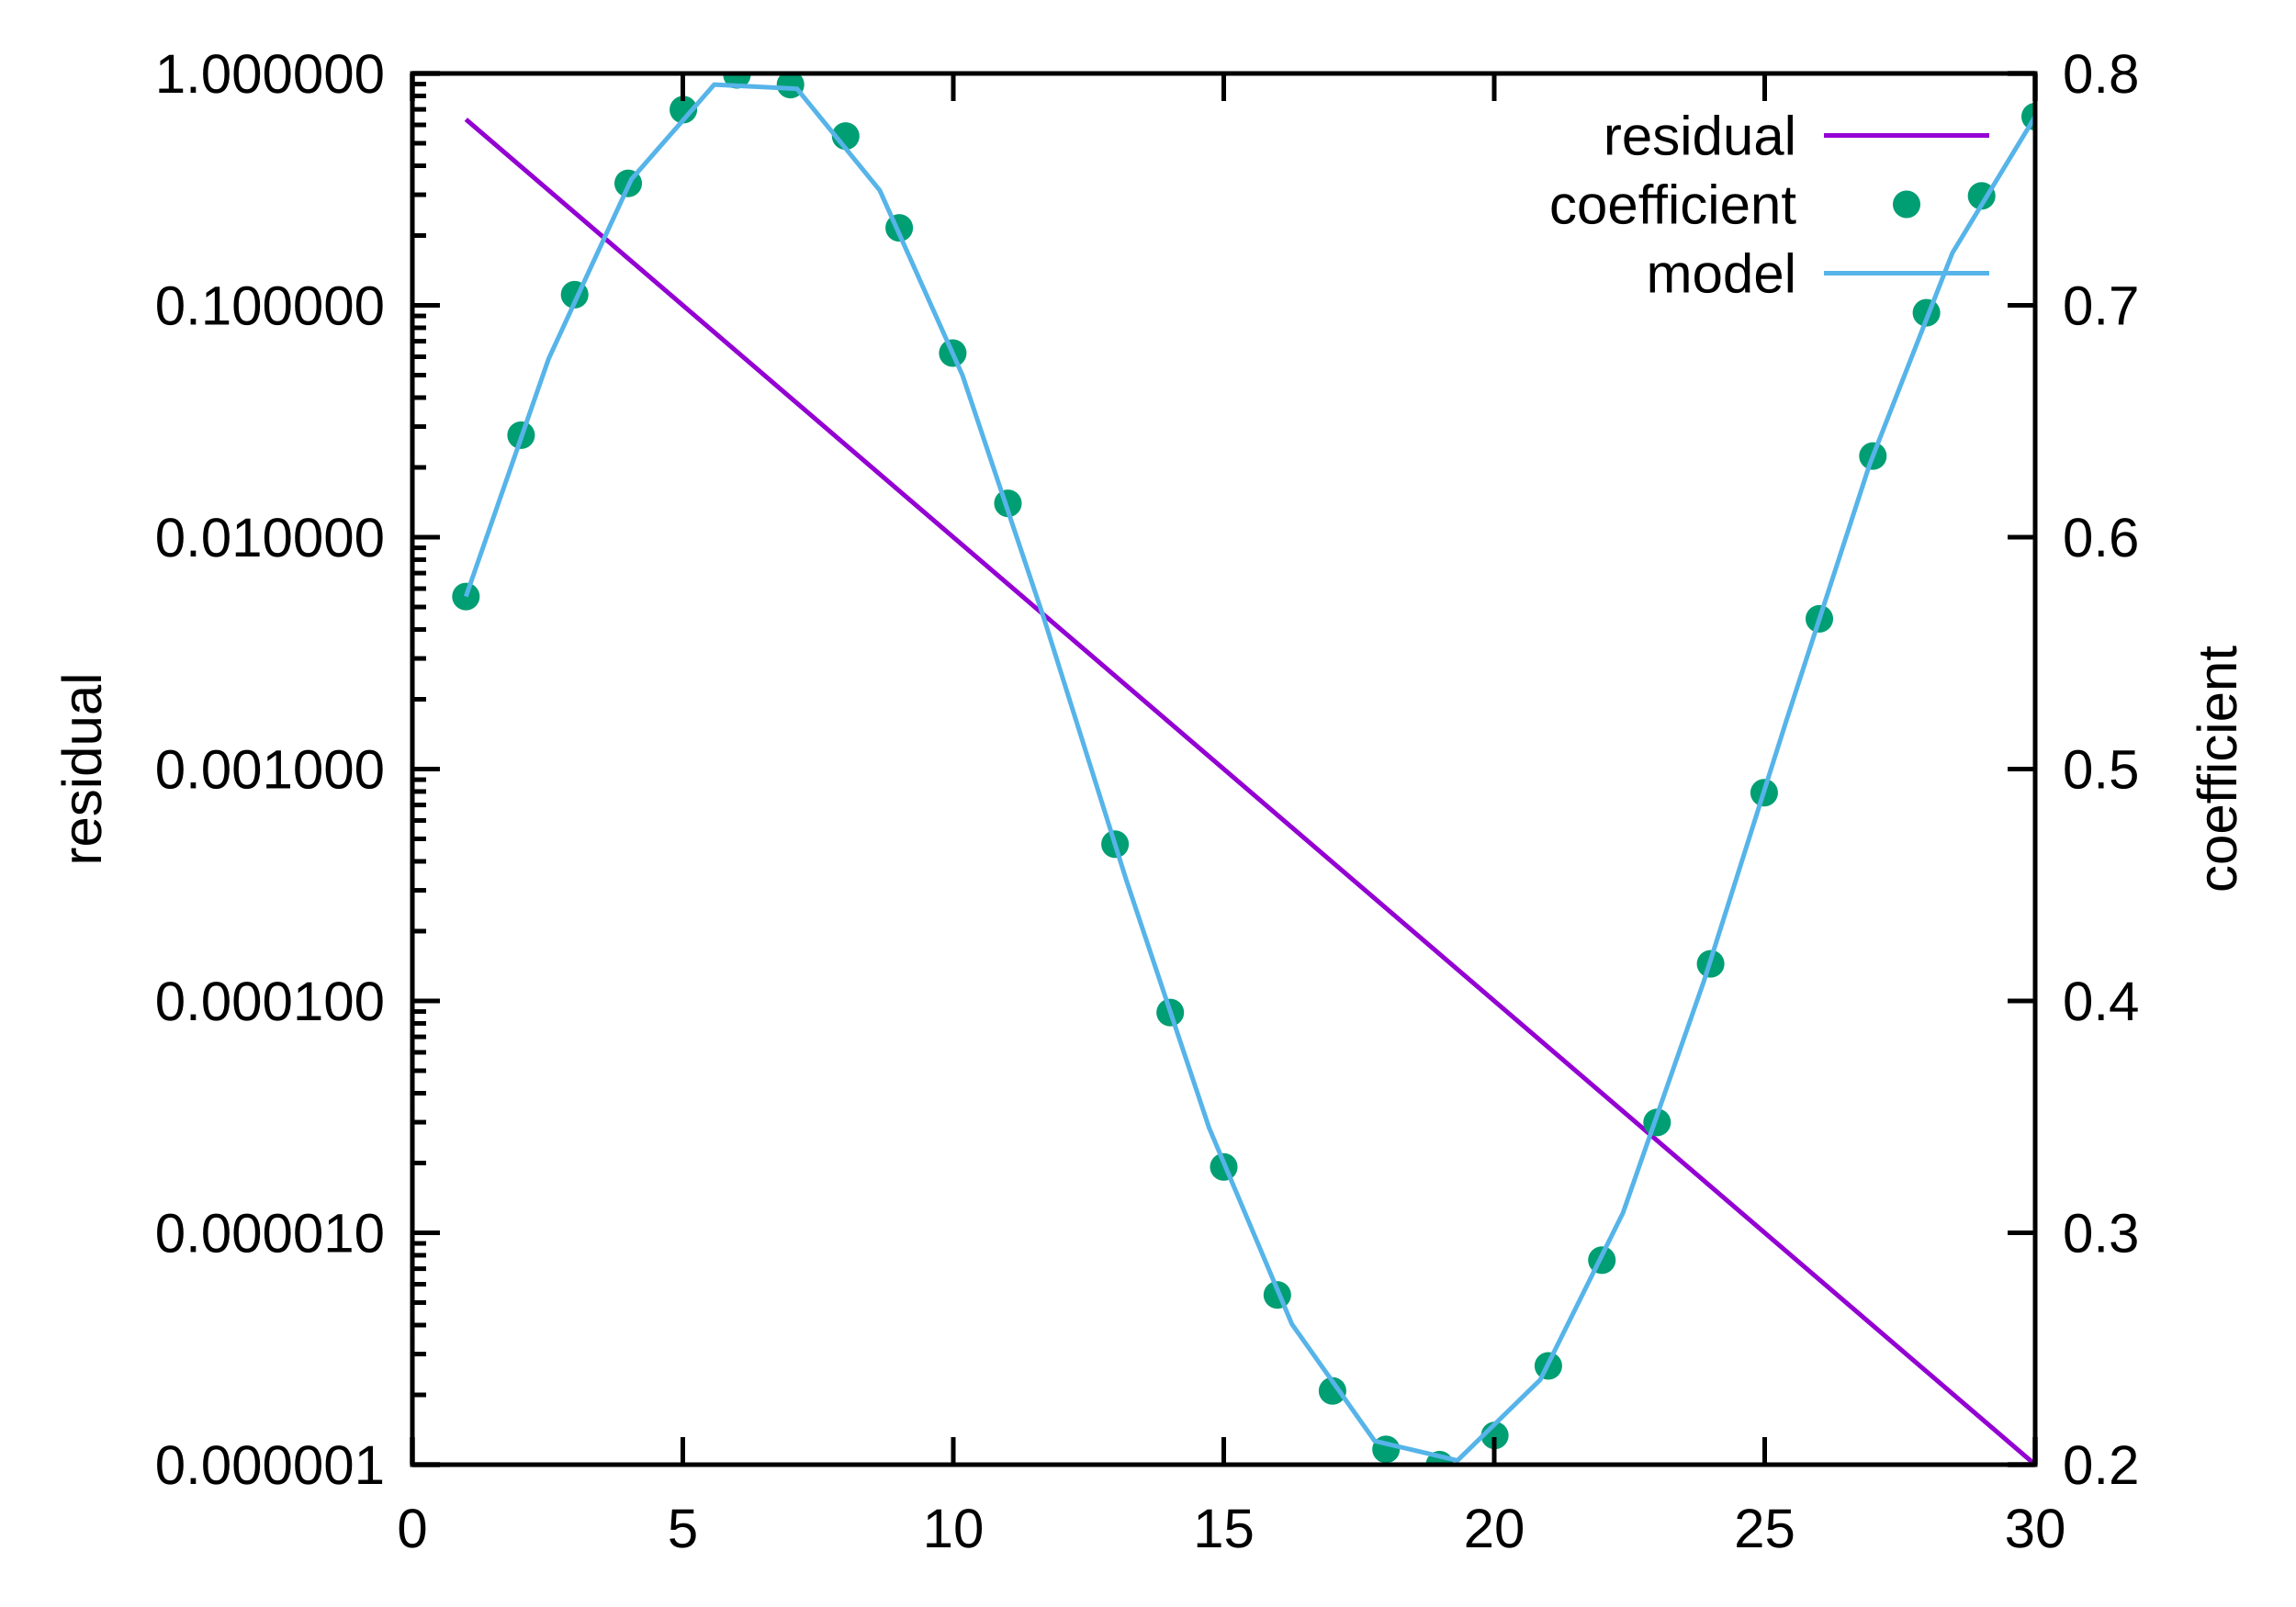
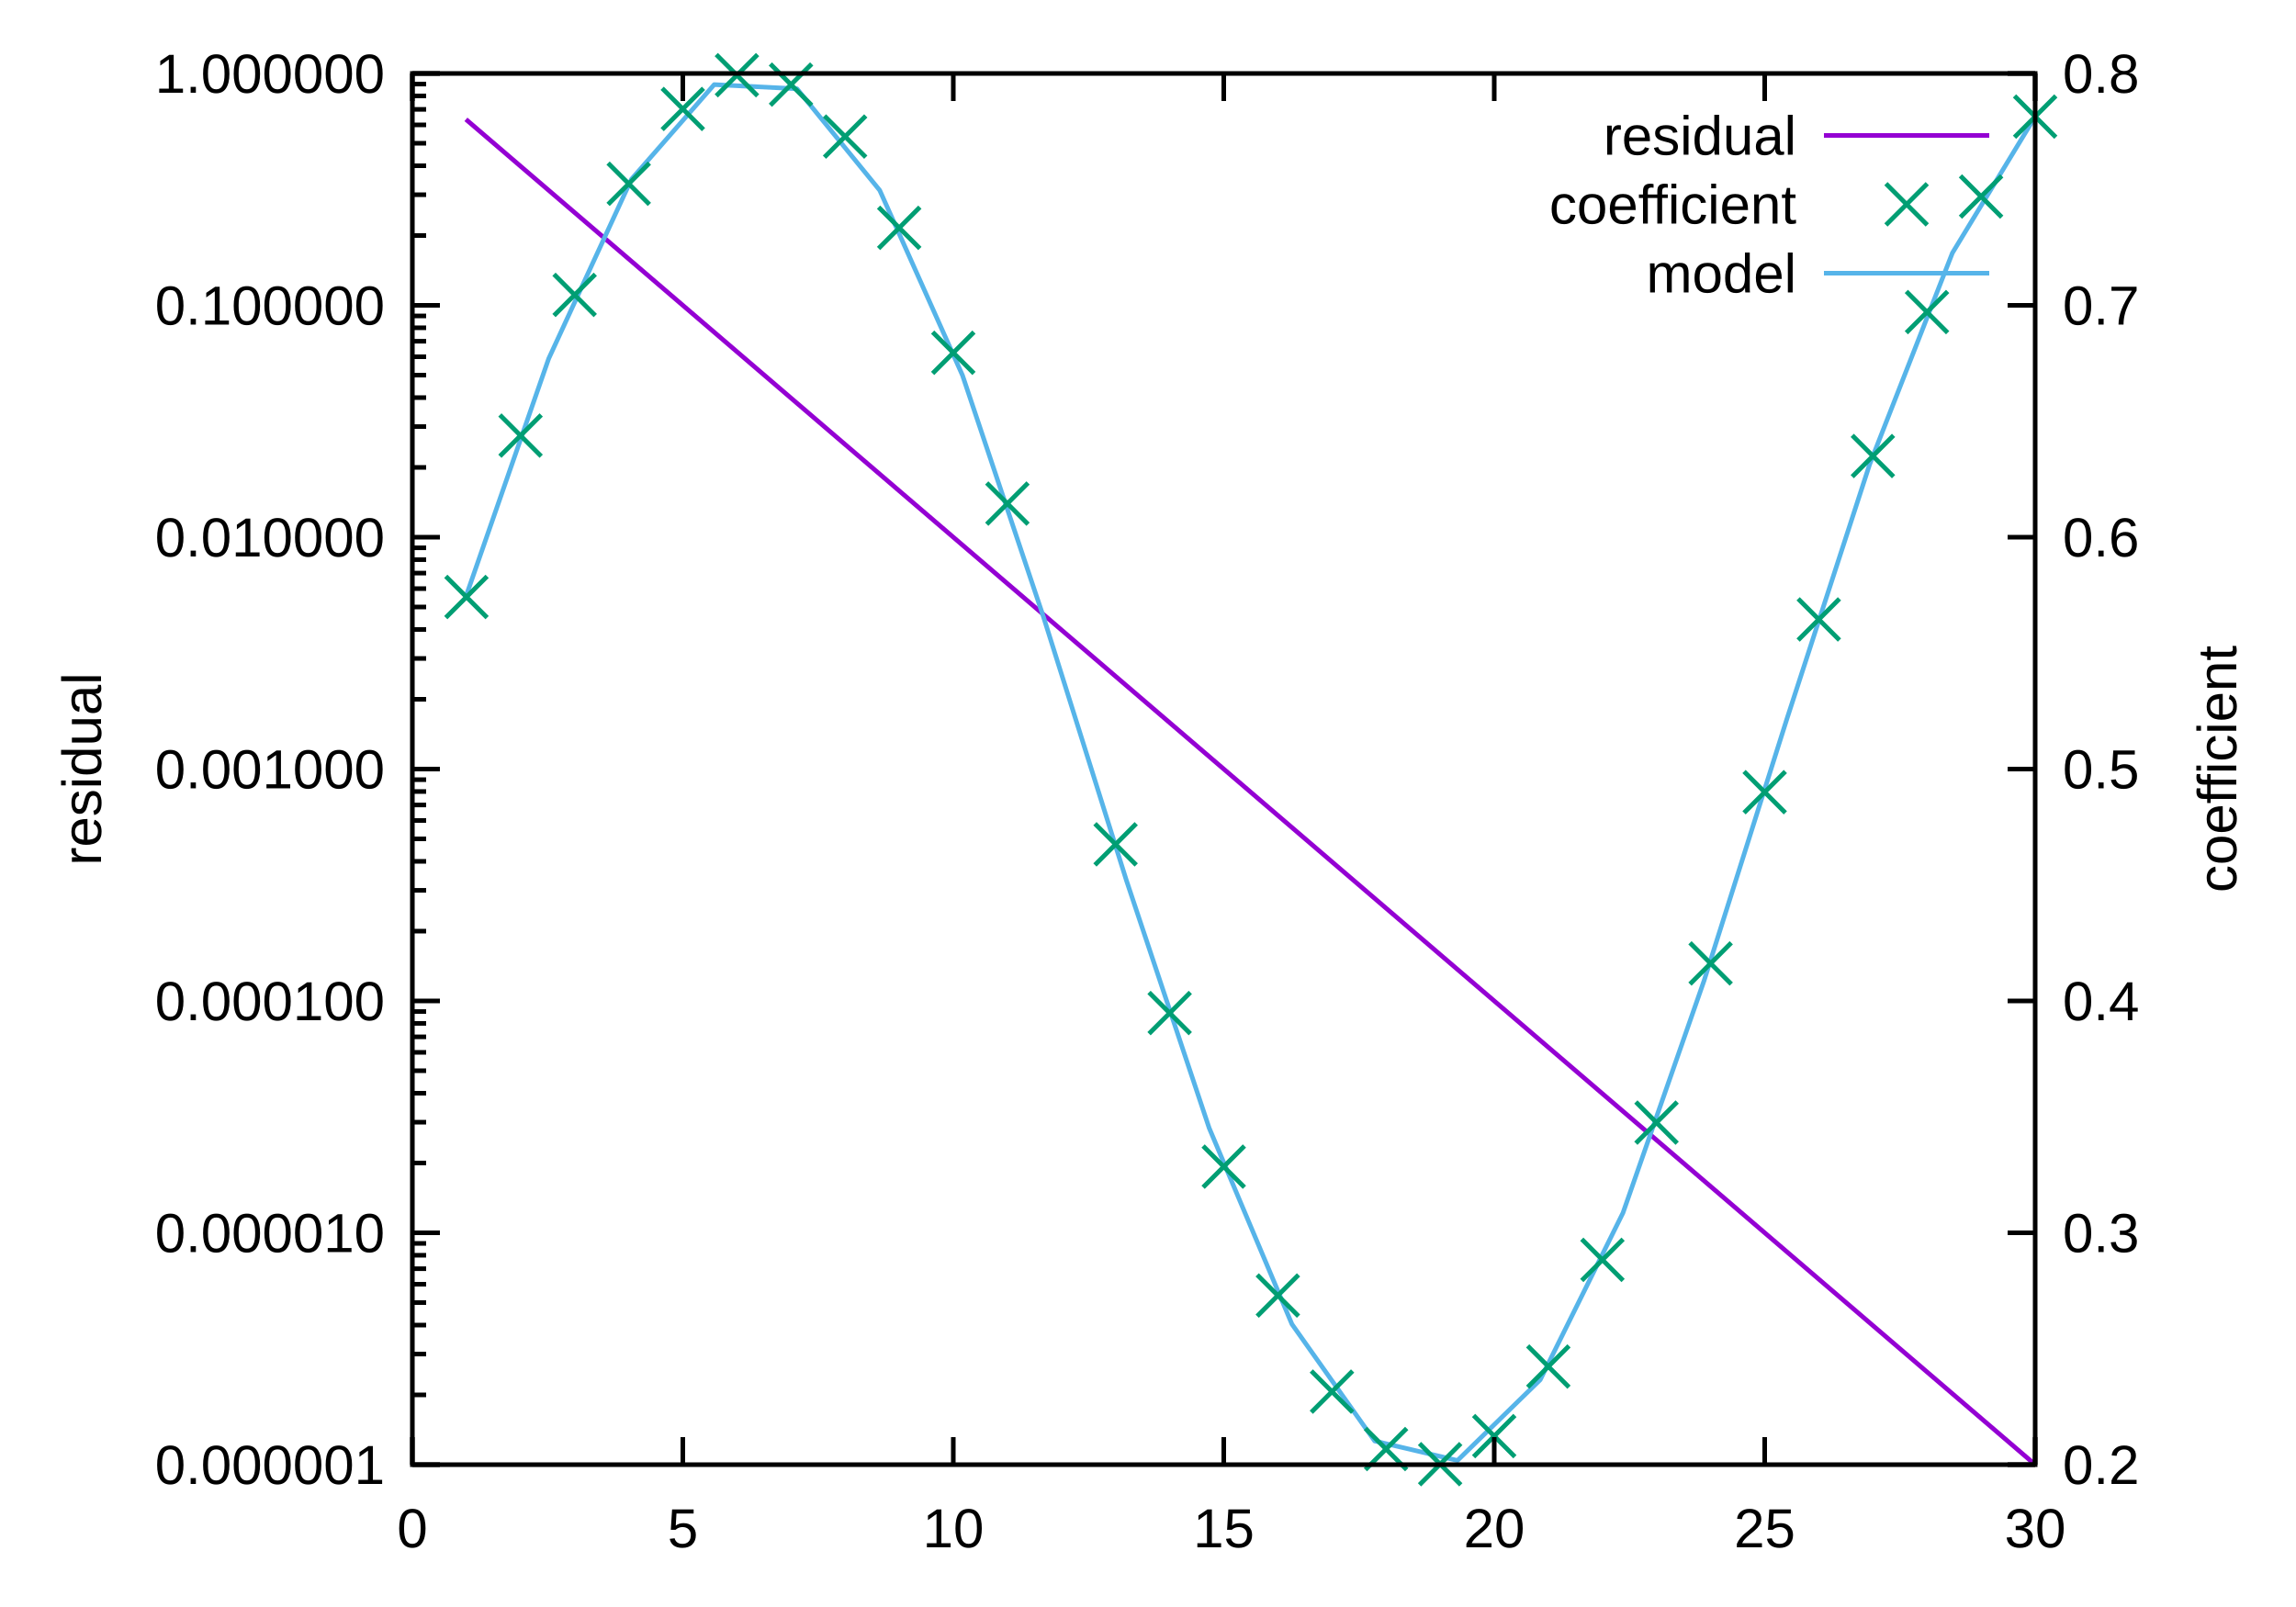
<svg xmlns="http://www.w3.org/2000/svg" width="500" height="350" viewBox="0 0 500 350" font-family="Arial,Helvetica,sans-serif" font-size="12">
  <rect x="0" y="0" width="500" height="350" fill="white" stroke="none" stroke-width="0" />
  <g class="fs-axes" data-area="89.8 443.2 16 319" data-x="0 3e1" data-y="1e-6 1e0" data-y2="2e-1 8e-1" data-log="0 1 0" data-grid="0" data-font-size="12" data-xformat="%h" data-yformat="%h" data-mirror="1 0 0" data-y2tics="* 0.1 *" data-y2format="%h">
    <g class="fs-grid" display="none">
      <polyline fill="none" stroke="#a0a0a0" stroke-width="0.5" stroke-dasharray="2,3" points="89.8,319 89.8,16" />
      <polyline fill="none" stroke="#a0a0a0" stroke-width="0.5" stroke-dasharray="2,3" points="148.7,319 148.7,16" />
      <polyline fill="none" stroke="#a0a0a0" stroke-width="0.5" stroke-dasharray="2,3" points="207.6,319 207.6,16" />
      <polyline fill="none" stroke="#a0a0a0" stroke-width="0.5" stroke-dasharray="2,3" points="266.5,319 266.5,16" />
      <polyline fill="none" stroke="#a0a0a0" stroke-width="0.5" stroke-dasharray="2,3" points="325.4,319 325.4,16" />
      <polyline fill="none" stroke="#a0a0a0" stroke-width="0.5" stroke-dasharray="2,3" points="384.3,319 384.3,16" />
      <polyline fill="none" stroke="#a0a0a0" stroke-width="0.5" stroke-dasharray="2,3" points="443.2,319 443.2,16" />
      <polyline fill="none" stroke="#a0a0a0" stroke-width="0.5" stroke-dasharray="2,3" points="89.8,319 443.2,319" />
      <polyline fill="none" stroke="#a0a0a0" stroke-width="0.5" stroke-dasharray="2,3" points="89.8,268.5 443.2,268.5" />
      <polyline fill="none" stroke="#a0a0a0" stroke-width="0.5" stroke-dasharray="2,3" points="89.8,218 443.2,218" />
      <polyline fill="none" stroke="#a0a0a0" stroke-width="0.5" stroke-dasharray="2,3" points="89.8,167.5 443.2,167.5" />
      <polyline fill="none" stroke="#a0a0a0" stroke-width="0.5" stroke-dasharray="2,3" points="89.8,117 443.2,117" />
      <polyline fill="none" stroke="#a0a0a0" stroke-width="0.5" stroke-dasharray="2,3" points="89.8,66.5 443.2,66.5" />
      <polyline fill="none" stroke="#a0a0a0" stroke-width="0.5" stroke-dasharray="2,3" points="89.8,16 443.2,16" />
    </g>
    <svg class="fs-plot" x="89.8" y="16" width="353.4" height="303" viewBox="0 0 1 1" preserveAspectRatio="none" overflow="hidden">
      <g class="fs-series" data-series="1">
        <polyline fill="none" stroke="#9400d3" stroke-width="1" stroke-linejoin="round" vector-effect="non-scaling-stroke" points="0.033,0.033 0.067,0.067 0.1,0.1 0.133,0.133 0.167,0.167 0.2,0.2 0.233,0.233 0.267,0.267 0.3,0.3 0.333,0.333 0.367,0.367 0.4,0.4 0.433,0.433 0.467,0.467 0.5,0.5 0.533,0.533 0.567,0.567 0.6,0.6 0.633,0.633 0.667,0.667 0.7,0.7 0.733,0.733 0.767,0.767 0.8,0.8 0.833,0.833 0.867,0.867 0.9,0.9 0.933,0.933 0.967,0.967 1,1" />
      </g>
      <g class="fs-series" data-series="2">
-         <path fill="none" stroke="#009e73" stroke-width="6" stroke-linecap="round" vector-effect="non-scaling-stroke" d="M0.033,0.376h0 M0.067,0.26h0 M0.1,0.159h0 M0.133,0.079h0 M0.167,0.026h0 M0.2,0.001h0 M0.233,0.008h0 M0.267,0.045h0 M0.3,0.111h0 M0.333,0.201h0 M0.367,0.309h0 M0.433,0.554h0 M0.467,0.675h0 M0.5,0.786h0 M0.533,0.878h0 M0.567,0.947h0 M0.6,0.989h0 M0.633,1h0 M0.667,0.979h0 M0.7,0.929h0 M0.733,0.853h0 M0.767,0.754h0 M0.8,0.64h0 M0.833,0.517h0 M0.867,0.392h0 M0.9,0.275h0 M0.933,0.172h0 M0.967,0.088h0 M1,0.031h0" />
+         <path class="fs-pts" data-pt="2" data-size="9" data-lw="1" data-color="#009e73" fill="none" stroke="none" d="M0.033,0.376 M0.067,0.26 M0.1,0.159 M0.133,0.079 M0.167,0.026 M0.2,0.001 M0.233,0.008 M0.267,0.045 M0.3,0.111 M0.333,0.201 M0.367,0.309 M0.433,0.554 M0.467,0.675 M0.5,0.786 M0.533,0.878 M0.567,0.947 M0.6,0.989 M0.633,1 M0.667,0.979 M0.7,0.929 M0.733,0.853 M0.767,0.754 M0.8,0.64 M0.833,0.517 M0.867,0.392 M0.9,0.275 M0.933,0.172 M0.967,0.088 M1,0.031" />
      </g>
      <g class="fs-series" data-series="3">
        <polyline fill="none" stroke="#56b4e9" stroke-width="1" stroke-linejoin="round" vector-effect="non-scaling-stroke" points="0.033,0.376 0.084,0.205 0.135,0.076 0.186,0.008 0.237,0.011 0.288,0.084 0.339,0.217 0.389,0.391 0.44,0.58 0.491,0.758 0.542,0.899 0.593,0.983 0.644,0.997 0.695,0.939 0.746,0.819 0.796,0.652 0.847,0.464 0.898,0.281 0.949,0.129 1,0.031" />
      </g>
+     </svg>
+     <svg class="fs-marks" x="89.8" y="16" width="353.4" height="303" viewBox="0 0 353.4 303" overflow="visible">
+       <path data-series="2" fill="none" stroke="#009e73" stroke-width="1" d="M7.28,109.52L16.28,118.52M16.28,109.52L7.28,118.52M19.06,74.37L28.06,83.37M28.06,74.37L19.06,83.37M30.84,43.73L39.84,52.73M39.84,43.73L30.84,52.73M42.62,19.52L51.62,28.52M51.62,19.52L42.62,28.52M54.4,3.23L63.4,12.23M63.4,3.23L54.4,12.23M66.18,-4.12L75.18,4.88M75.18,-4.12L66.18,4.88M77.96,-2.07L86.96,6.93M86.96,-2.07L77.96,6.93M89.74,9.24L98.74,18.24M98.74,9.24L89.74,18.24M101.52,29.12L110.52,38.12M110.52,29.12L101.52,38.12M113.3,56.33L122.3,65.33M122.3,56.33L113.3,65.33M125.08,89.18L134.08,98.18M134.08,89.18L125.08,98.18M148.64,163.39L157.64,172.39M157.64,163.39L148.64,172.39M160.42,200.14L169.42,209.14M169.42,200.14L160.42,209.14M172.2,233.59L181.2,242.59M181.2,233.59L172.2,242.59M183.98,261.66L192.98,270.66M192.98,261.66L183.98,270.66M195.76,282.59L204.76,291.59M204.76,282.59L195.76,291.59M207.54,295.1L216.54,304.1M216.54,295.1L207.54,304.1M219.32,298.39L228.32,307.39M228.32,298.39L219.32,307.39M231.1,292.28L240.1,301.28M240.1,292.28L231.1,301.28M242.88,277.13L251.88,286.13M251.88,277.13L242.88,286.13M254.66,253.89L263.66,262.89M263.66,253.89L254.66,262.89M266.44,224L275.44,233M275.44,224L266.44,233M278.22,189.33L287.22,198.33M287.22,189.33L278.22,198.33M290,152.03L299,161.03M299,152.03L290,161.03M301.78,114.41L310.78,123.41M310.78,114.41L301.78,123.41M313.56,78.82L322.56,87.82M322.56,78.82L313.56,87.82M325.34,47.47L334.34,56.47M334.34,47.47L325.34,56.47M337.12,22.3L346.12,31.3M346.12,22.3L337.12,31.3M348.9,4.89L357.9,13.89M357.9,4.89L348.9,13.89" />
    </svg>
    <rect x="89.8" y="16" width="353.4" height="303" fill="none" stroke="black" stroke-width="1" />
    <g class="fs-xticks">
      <polyline fill="none" stroke="black" stroke-width="1" points="89.8,319 89.8,313" />
      <polyline fill="none" stroke="black" stroke-width="1" points="89.8,16 89.8,22" />
      <text x="89.8" y="337" text-anchor="middle">0</text>
      <polyline fill="none" stroke="black" stroke-width="1" points="148.7,319 148.7,313" />
      <polyline fill="none" stroke="black" stroke-width="1" points="148.7,16 148.7,22" />
      <text x="148.7" y="337" text-anchor="middle">5</text>
      <polyline fill="none" stroke="black" stroke-width="1" points="207.6,319 207.6,313" />
      <polyline fill="none" stroke="black" stroke-width="1" points="207.6,16 207.6,22" />
      <text x="207.6" y="337" text-anchor="middle">10</text>
      <polyline fill="none" stroke="black" stroke-width="1" points="266.5,319 266.5,313" />
      <polyline fill="none" stroke="black" stroke-width="1" points="266.5,16 266.5,22" />
      <text x="266.5" y="337" text-anchor="middle">15</text>
      <polyline fill="none" stroke="black" stroke-width="1" points="325.4,319 325.4,313" />
      <polyline fill="none" stroke="black" stroke-width="1" points="325.4,16 325.4,22" />
      <text x="325.4" y="337" text-anchor="middle">20</text>
      <polyline fill="none" stroke="black" stroke-width="1" points="384.3,319 384.3,313" />
      <polyline fill="none" stroke="black" stroke-width="1" points="384.3,16 384.3,22" />
      <text x="384.3" y="337" text-anchor="middle">25</text>
      <polyline fill="none" stroke="black" stroke-width="1" points="443.2,319 443.2,313" />
      <polyline fill="none" stroke="black" stroke-width="1" points="443.2,16 443.2,22" />
      <text x="443.2" y="337" text-anchor="middle">30</text>
    </g>
    <g class="fs-yticks">
      <polyline fill="none" stroke="black" stroke-width="1" points="89.8,319 95.8,319" />
      <text x="83.8" y="323.2" text-anchor="end">0.000001</text>
      <polyline fill="none" stroke="black" stroke-width="1" points="89.8,268.5 95.8,268.5" />
      <text x="83.8" y="272.7" text-anchor="end">0.000010</text>
      <polyline fill="none" stroke="black" stroke-width="1" points="89.8,218 95.8,218" />
      <text x="83.8" y="222.2" text-anchor="end">0.000100</text>
      <polyline fill="none" stroke="black" stroke-width="1" points="89.8,167.5 95.8,167.5" />
      <text x="83.8" y="171.7" text-anchor="end">0.001000</text>
      <polyline fill="none" stroke="black" stroke-width="1" points="89.8,117 95.8,117" />
      <text x="83.8" y="121.2" text-anchor="end">0.010000</text>
      <polyline fill="none" stroke="black" stroke-width="1" points="89.8,66.5 95.8,66.5" />
      <text x="83.8" y="70.7" text-anchor="end">0.100000</text>
      <polyline fill="none" stroke="black" stroke-width="1" points="89.8,16 95.8,16" />
      <text x="83.8" y="20.2" text-anchor="end">1.000000</text>
      <polyline fill="none" stroke="black" stroke-width="1" points="89.8,303.8 92.8,303.8" />
      <polyline fill="none" stroke="black" stroke-width="1" points="89.8,294.91 92.8,294.91" />
      <polyline fill="none" stroke="black" stroke-width="1" points="89.8,288.6 92.8,288.6" />
      <polyline fill="none" stroke="black" stroke-width="1" points="89.8,283.7 92.8,283.7" />
      <polyline fill="none" stroke="black" stroke-width="1" points="89.8,279.7 92.8,279.7" />
      <polyline fill="none" stroke="black" stroke-width="1" points="89.8,276.32 92.8,276.32" />
      <polyline fill="none" stroke="black" stroke-width="1" points="89.8,273.39 92.8,273.39" />
      <polyline fill="none" stroke="black" stroke-width="1" points="89.8,270.81 92.8,270.81" />
      <polyline fill="none" stroke="black" stroke-width="1" points="89.8,253.3 92.8,253.3" />
      <polyline fill="none" stroke="black" stroke-width="1" points="89.8,244.41 92.8,244.41" />
      <polyline fill="none" stroke="black" stroke-width="1" points="89.8,238.1 92.8,238.1" />
      <polyline fill="none" stroke="black" stroke-width="1" points="89.8,233.2 92.8,233.2" />
      <polyline fill="none" stroke="black" stroke-width="1" points="89.8,229.2 92.8,229.2" />
      <polyline fill="none" stroke="black" stroke-width="1" points="89.8,225.82 92.8,225.82" />
      <polyline fill="none" stroke="black" stroke-width="1" points="89.8,222.89 92.8,222.89" />
      <polyline fill="none" stroke="black" stroke-width="1" points="89.8,220.31 92.8,220.31" />
      <polyline fill="none" stroke="black" stroke-width="1" points="89.8,202.8 92.8,202.8" />
      <polyline fill="none" stroke="black" stroke-width="1" points="89.8,193.91 92.8,193.91" />
      <polyline fill="none" stroke="black" stroke-width="1" points="89.8,187.6 92.8,187.6" />
      <polyline fill="none" stroke="black" stroke-width="1" points="89.8,182.7 92.8,182.7" />
      <polyline fill="none" stroke="black" stroke-width="1" points="89.8,178.7 92.8,178.7" />
      <polyline fill="none" stroke="black" stroke-width="1" points="89.8,175.32 92.8,175.32" />
      <polyline fill="none" stroke="black" stroke-width="1" points="89.8,172.39 92.8,172.39" />
      <polyline fill="none" stroke="black" stroke-width="1" points="89.8,169.81 92.8,169.81" />
      <polyline fill="none" stroke="black" stroke-width="1" points="89.8,152.3 92.8,152.3" />
      <polyline fill="none" stroke="black" stroke-width="1" points="89.8,143.41 92.8,143.41" />
      <polyline fill="none" stroke="black" stroke-width="1" points="89.8,137.1 92.8,137.1" />
      <polyline fill="none" stroke="black" stroke-width="1" points="89.8,132.2 92.8,132.2" />
      <polyline fill="none" stroke="black" stroke-width="1" points="89.8,128.2 92.8,128.2" />
      <polyline fill="none" stroke="black" stroke-width="1" points="89.8,124.82 92.8,124.82" />
      <polyline fill="none" stroke="black" stroke-width="1" points="89.8,121.89 92.8,121.89" />
      <polyline fill="none" stroke="black" stroke-width="1" points="89.8,119.31 92.8,119.31" />
      <polyline fill="none" stroke="black" stroke-width="1" points="89.8,101.8 92.8,101.8" />
      <polyline fill="none" stroke="black" stroke-width="1" points="89.8,92.91 92.8,92.91" />
      <polyline fill="none" stroke="black" stroke-width="1" points="89.8,86.6 92.8,86.6" />
      <polyline fill="none" stroke="black" stroke-width="1" points="89.8,81.7 92.8,81.7" />
      <polyline fill="none" stroke="black" stroke-width="1" points="89.8,77.7 92.8,77.7" />
      <polyline fill="none" stroke="black" stroke-width="1" points="89.8,74.32 92.8,74.32" />
      <polyline fill="none" stroke="black" stroke-width="1" points="89.8,71.39 92.8,71.39" />
      <polyline fill="none" stroke="black" stroke-width="1" points="89.8,68.81 92.8,68.81" />
      <polyline fill="none" stroke="black" stroke-width="1" points="89.8,51.3 92.8,51.3" />
      <polyline fill="none" stroke="black" stroke-width="1" points="89.8,42.41 92.8,42.41" />
      <polyline fill="none" stroke="black" stroke-width="1" points="89.8,36.1 92.8,36.1" />
      <polyline fill="none" stroke="black" stroke-width="1" points="89.8,31.2 92.8,31.2" />
      <polyline fill="none" stroke="black" stroke-width="1" points="89.8,27.2 92.8,27.2" />
      <polyline fill="none" stroke="black" stroke-width="1" points="89.8,23.82 92.8,23.82" />
      <polyline fill="none" stroke="black" stroke-width="1" points="89.8,20.89 92.8,20.89" />
      <polyline fill="none" stroke="black" stroke-width="1" points="89.8,18.31 92.8,18.31" />
    </g>
    <g class="fs-y2ticks">
      <polyline fill="none" stroke="black" stroke-width="1" points="443.2,319 437.2,319" />
      <text x="449.2" y="323.2">0.2</text>
      <polyline fill="none" stroke="black" stroke-width="1" points="443.2,268.5 437.2,268.5" />
      <text x="449.2" y="272.7">0.3</text>
      <polyline fill="none" stroke="black" stroke-width="1" points="443.2,218 437.2,218" />
      <text x="449.2" y="222.2">0.4</text>
      <polyline fill="none" stroke="black" stroke-width="1" points="443.2,167.5 437.2,167.5" />
      <text x="449.2" y="171.7">0.5</text>
      <polyline fill="none" stroke="black" stroke-width="1" points="443.2,117 437.2,117" />
      <text x="449.2" y="121.2">0.6</text>
      <polyline fill="none" stroke="black" stroke-width="1" points="443.2,66.5 437.2,66.5" />
      <text x="449.2" y="70.7">0.7</text>
      <polyline fill="none" stroke="black" stroke-width="1" points="443.2,16 437.2,16" />
      <text x="449.2" y="20.2">0.8</text>
    </g>
    <text x="22" y="167.5" text-anchor="middle" transform="rotate(-90 22 167.5)">residual</text>
    <text x="487" y="167.5" text-anchor="middle" transform="rotate(-90 487 167.5)">coefficient</text>
    <g class="fs-key-entry" data-series="1">
      <polyline fill="none" stroke="#9400d3" stroke-width="1" points="397.2,29.5 433.2,29.5" />
      <text x="391.2" y="33.7" text-anchor="end">residual</text>
    </g>
    <g class="fs-key-entry" data-series="2">
-       <path fill="none" stroke="#009e73" stroke-width="6" stroke-linecap="round" d="M415.2,44.5h0" />
+       <path fill="none" stroke="#009e73" stroke-width="1" d="M410.7,40L419.7,49M419.7,40L410.7,49" />
      <text x="391.2" y="48.7" text-anchor="end">coefficient</text>
    </g>
    <g class="fs-key-entry" data-series="3">
      <polyline fill="none" stroke="#56b4e9" stroke-width="1" points="397.2,59.5 433.2,59.5" />
      <text x="391.2" y="63.7" text-anchor="end">model</text>
    </g>
  </g>
</svg>
